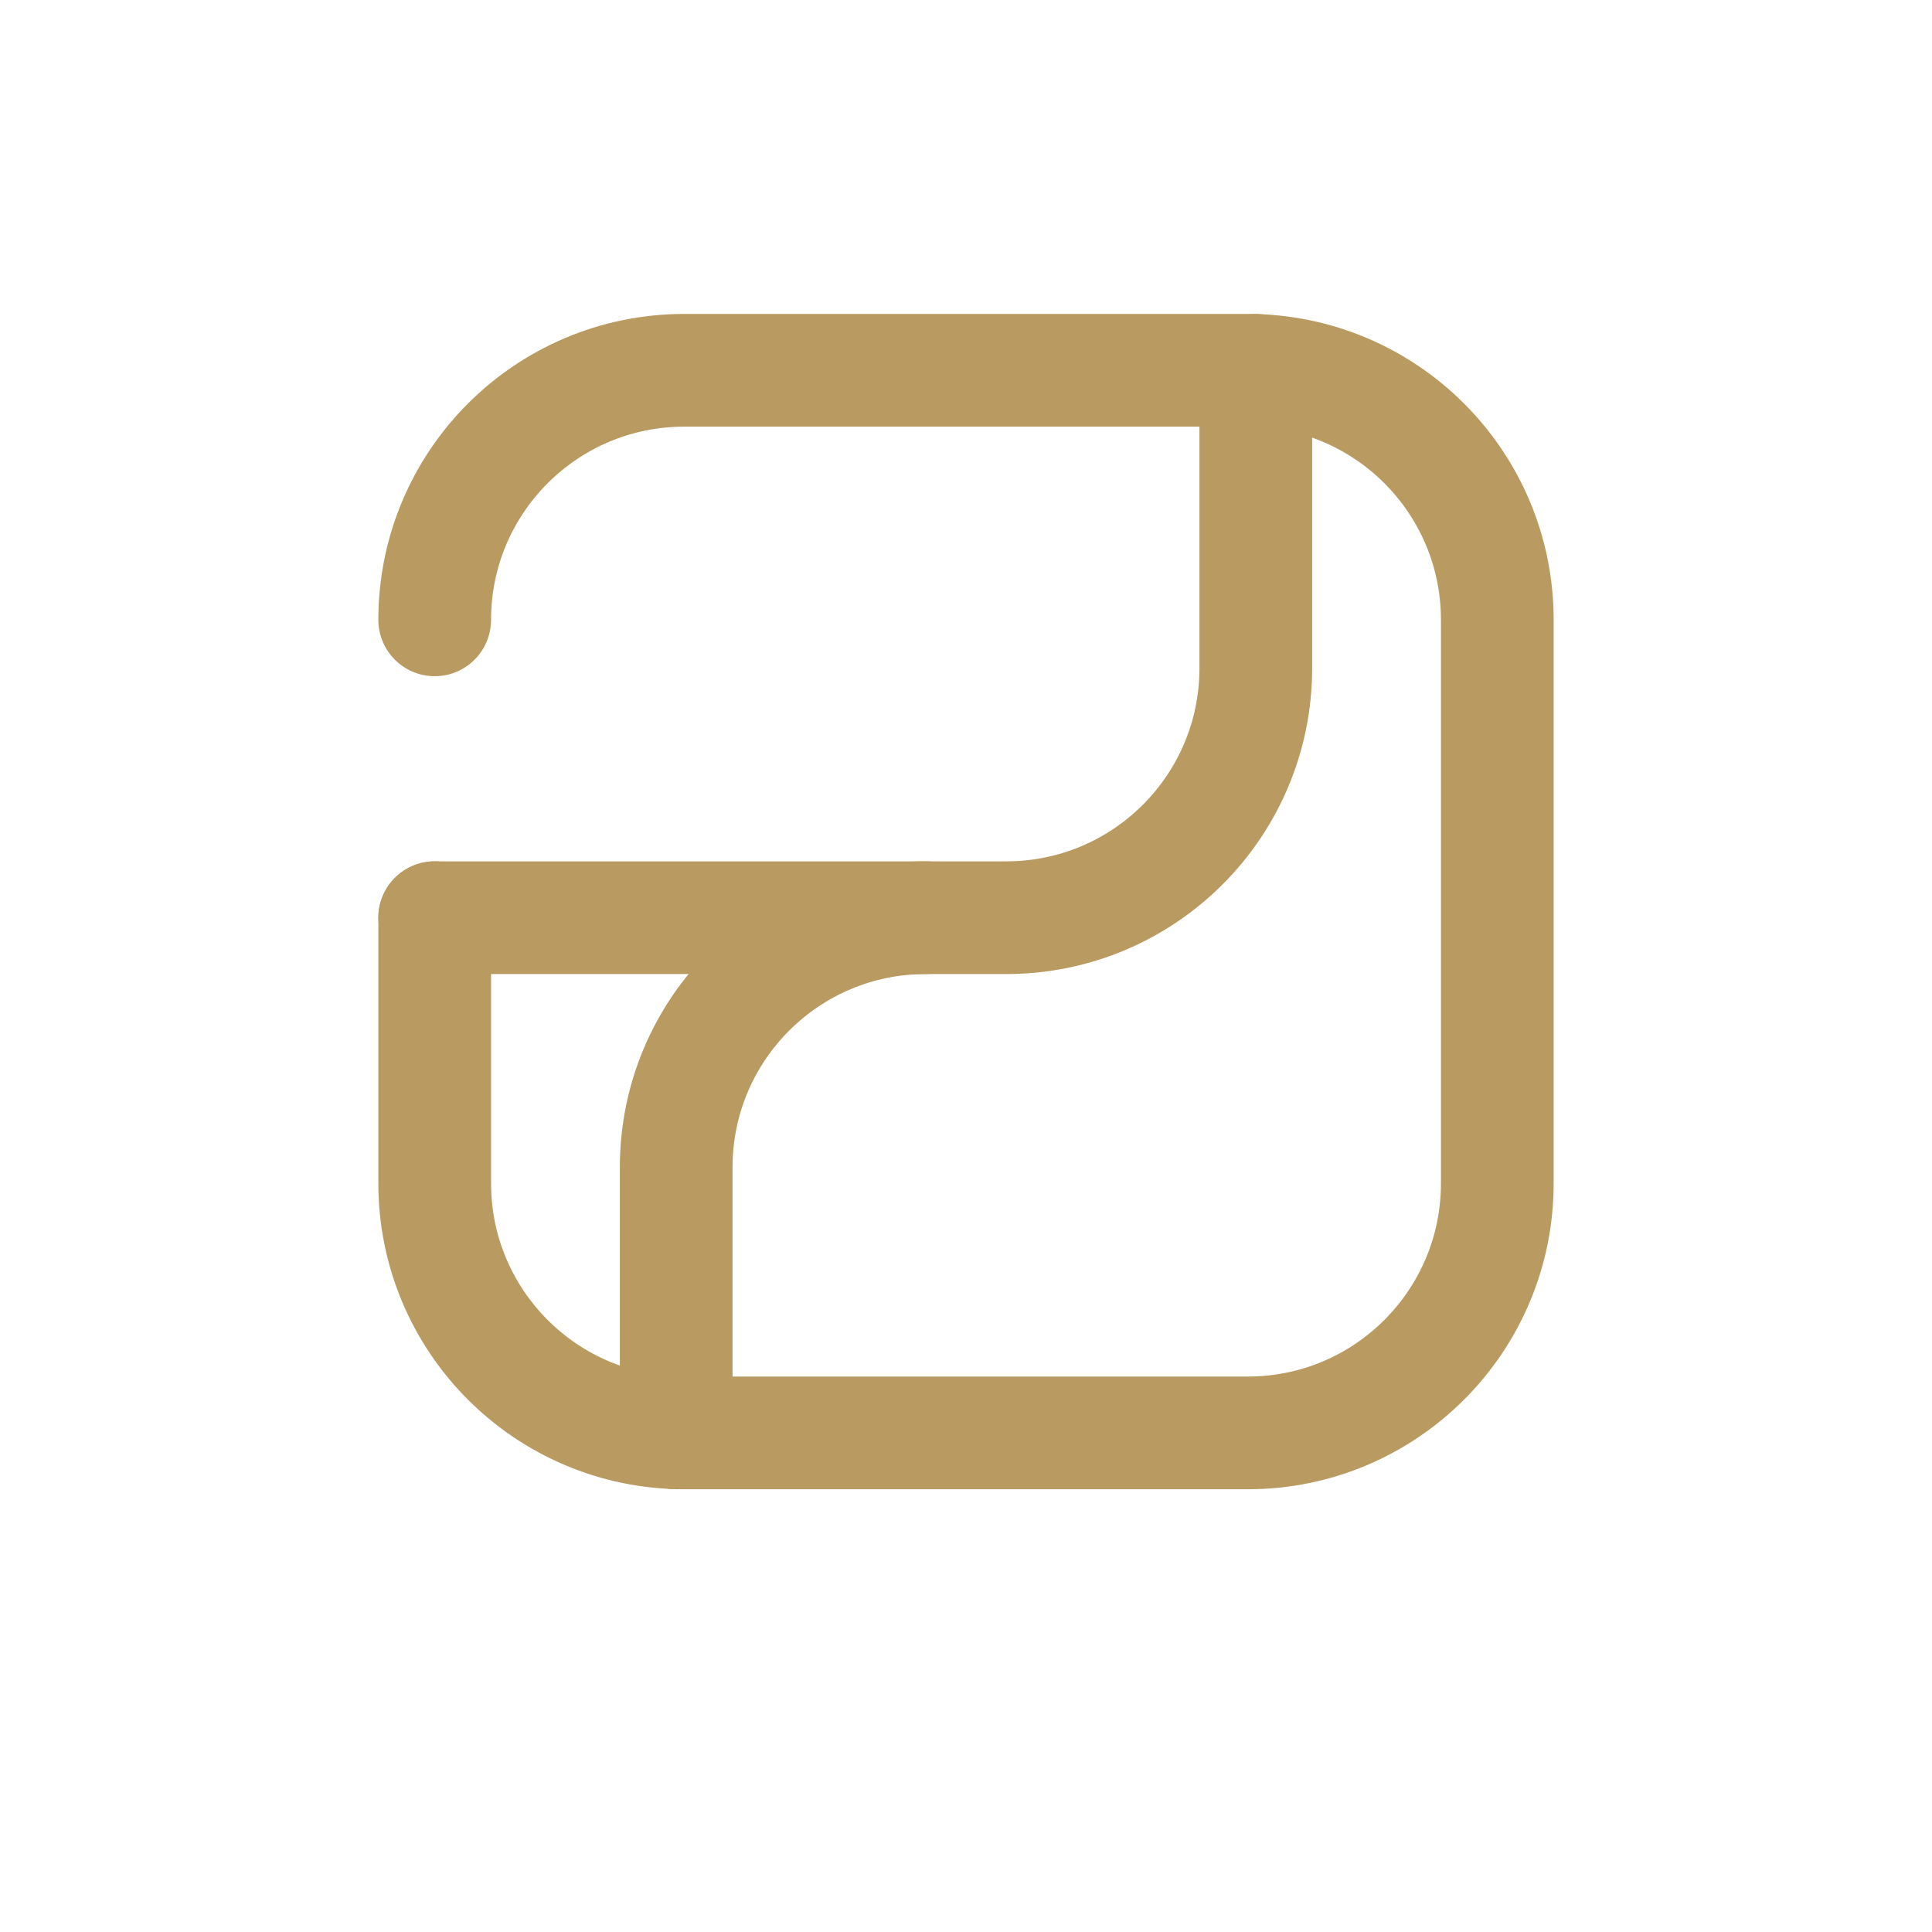
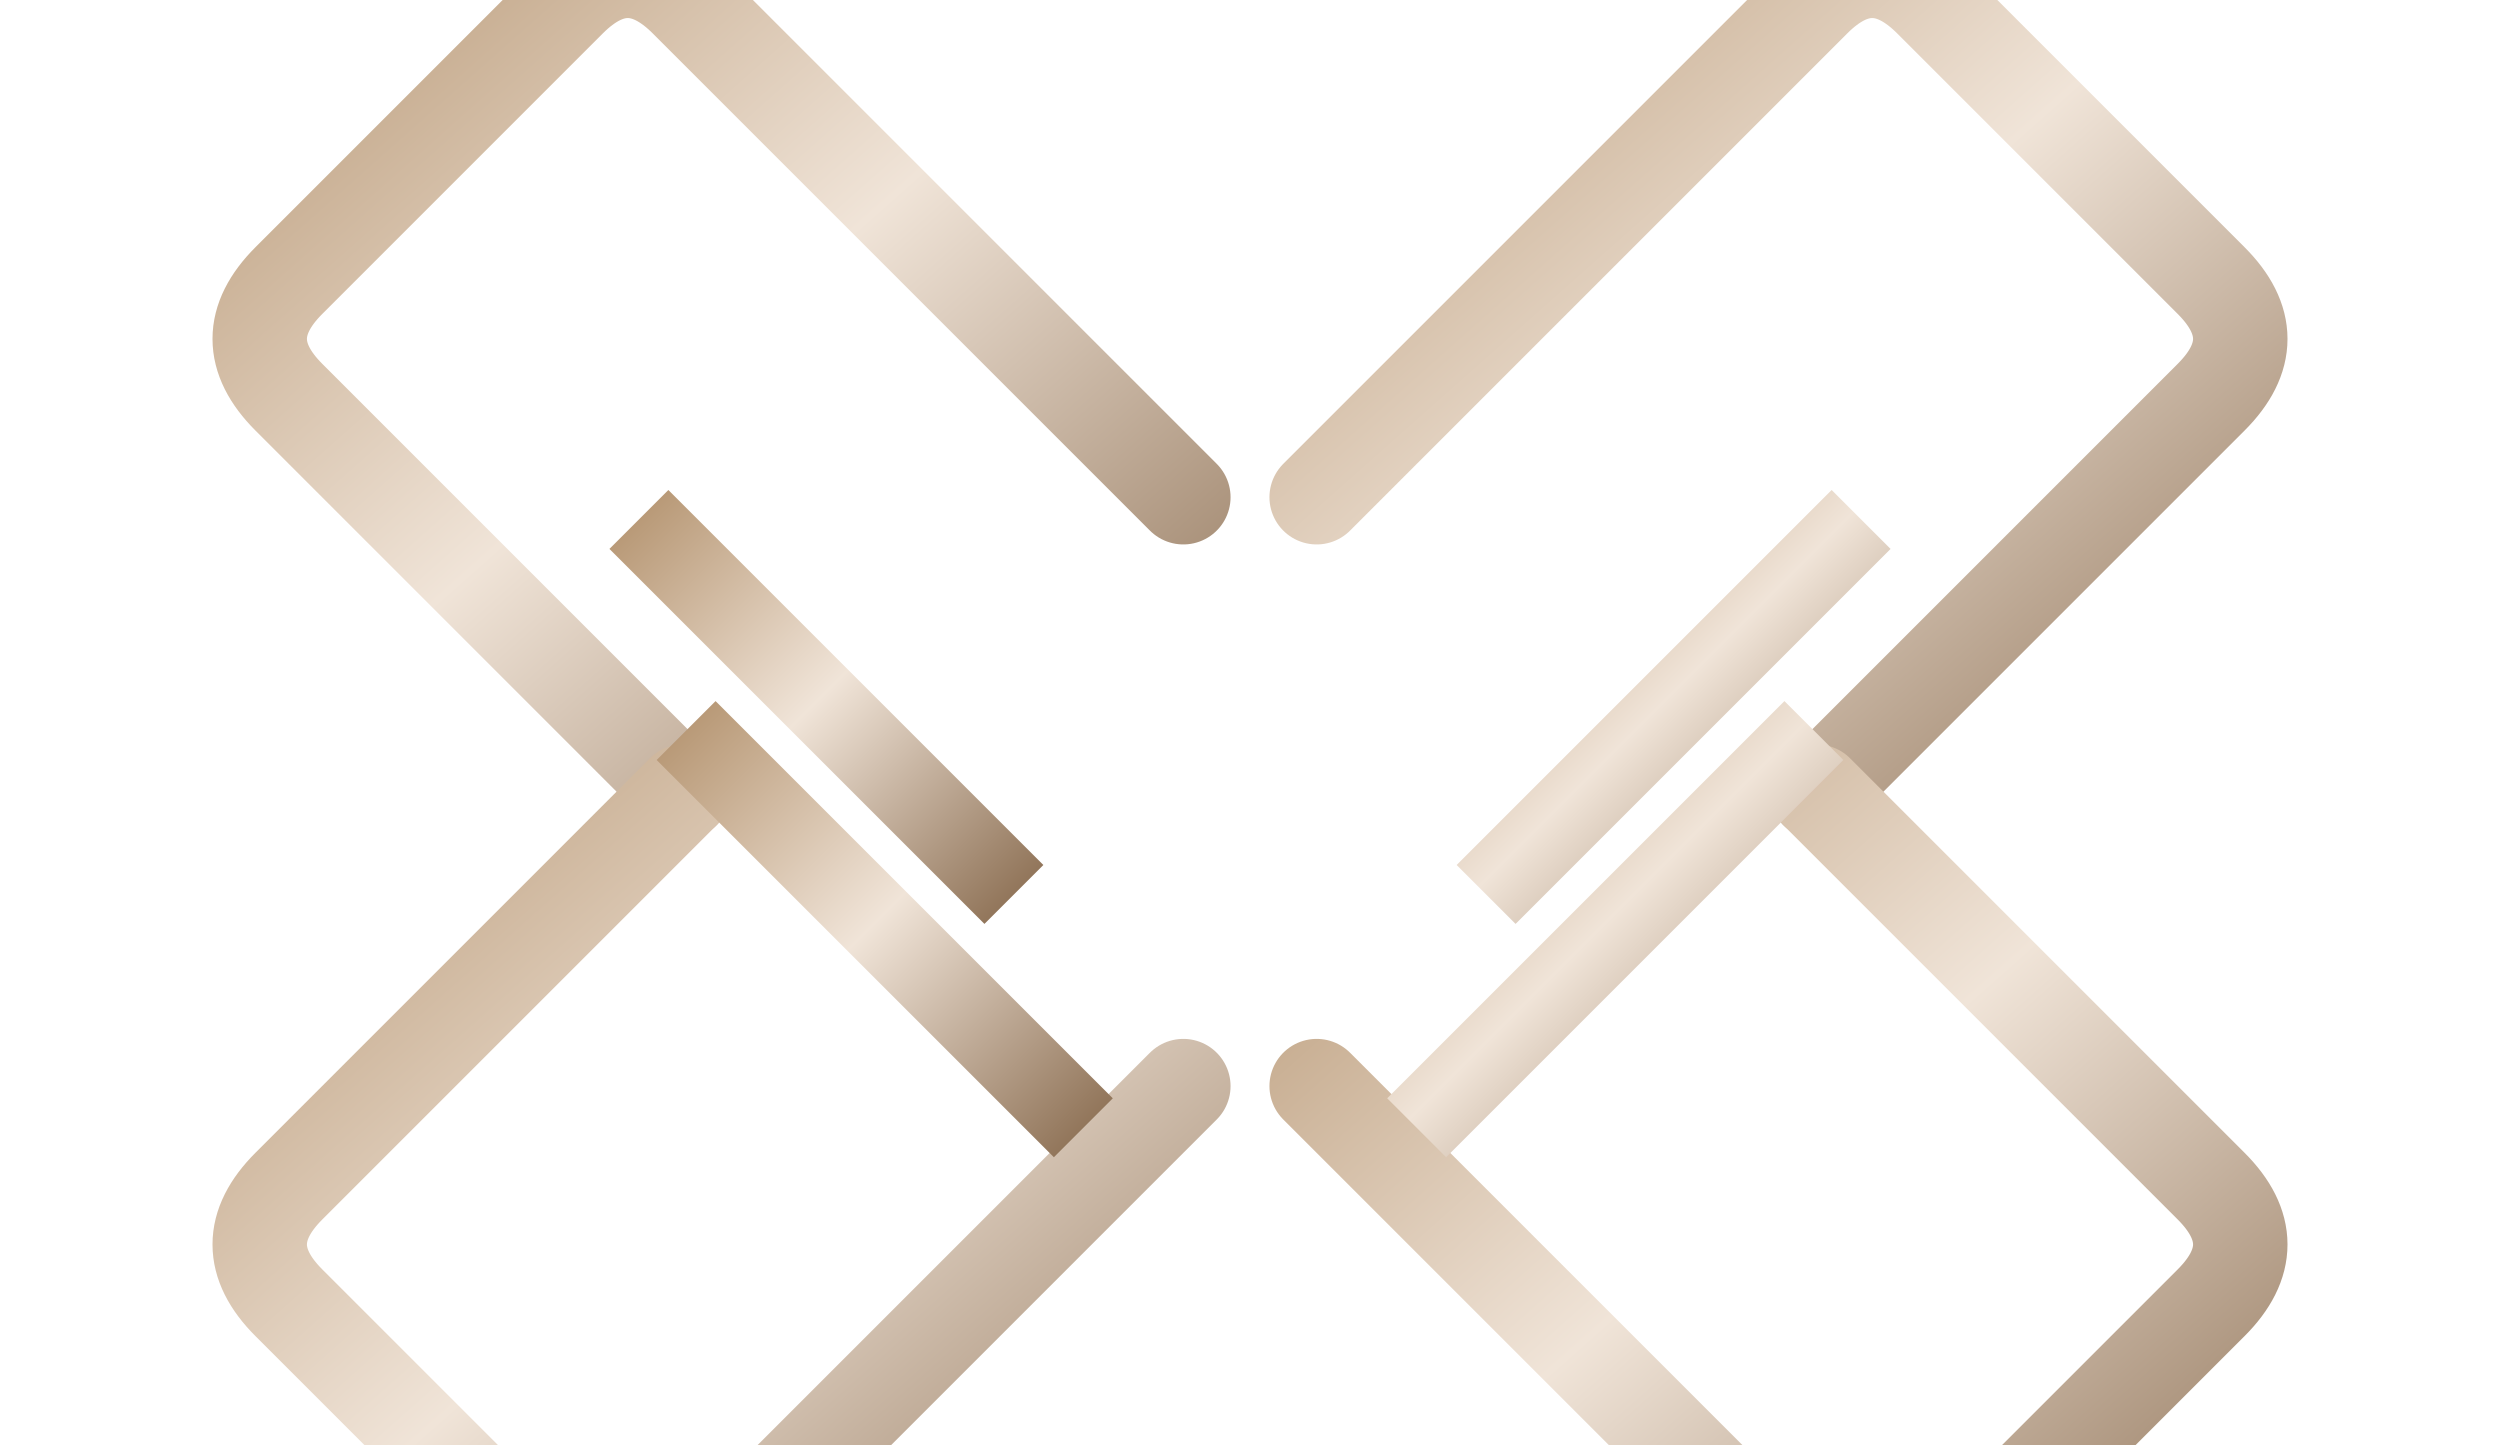
- <svg xmlns="http://www.w3.org/2000/svg" viewBox="0 0 120 120" fill="none">
-   <path d="M27 38.5C27 29.94 33.94 23 42.5 23H77.5C86.06 23 93 29.94 93 38.5V73.5C93 82.06 86.06 89 77.5 89H42.5C33.94 89 27 82.06 27 73.5V57" stroke="#B99A61" stroke-width="7" stroke-linecap="round" />
-   <path d="M27 57H62.5C71.06 57 78 50.06 78 41.5V23" stroke="#B99A61" stroke-width="7" stroke-linecap="round" stroke-linejoin="round" />
-   <path d="M42 89V72.5C42 63.94 48.94 57 57.5 57" stroke="#B99A61" stroke-width="7" stroke-linecap="round" />
+ <svg xmlns="http://www.w3.org/2000/svg" viewBox="0 0 900 520" fill="none">
+   <defs>
+     <linearGradient id="champagne" x1="0" y1="0" x2="1" y2="1">
+       <stop stop-color="#B99A78" />
+       <stop offset=".48" stop-color="#F0E4D8" />
+       <stop offset="1" stop-color="#92765B" />
+     </linearGradient>
+   </defs>
+   <g transform="translate(0 25)">
+     <g fill="none" stroke="url(#champagne)" stroke-width="34" stroke-linecap="round" stroke-linejoin="round">
+       <path d="M246 260 104 118Q83 97 104 76L205  -25Q226 -46 247 -25L426 154" />
+       <path d="M654 260 796 118Q817 97 796 76L695 -25Q674 -46 653 -25L474 154" />
+       <path d="M246 260 104 402Q83 423 104 444L205 545Q226 566 247 545L426 366" />
+       <path d="M654 260 796 402Q817 423 796 444L695 545Q674 566 653 545L474 366" />
+     </g>
+     <g fill="none" stroke="url(#champagne)" stroke-width="30" stroke-linecap="butt">
+       <path d="M247 238 390 381" />
+       <path d="M653 238 510 381" />
+     </g>
+     <g fill="none" stroke="url(#champagne)" stroke-width="30" stroke-linecap="butt">
+       <path d="M230 162 365 297" />
+       <path d="M670 162 535 297" />
+     </g>
+   </g>
</svg>
